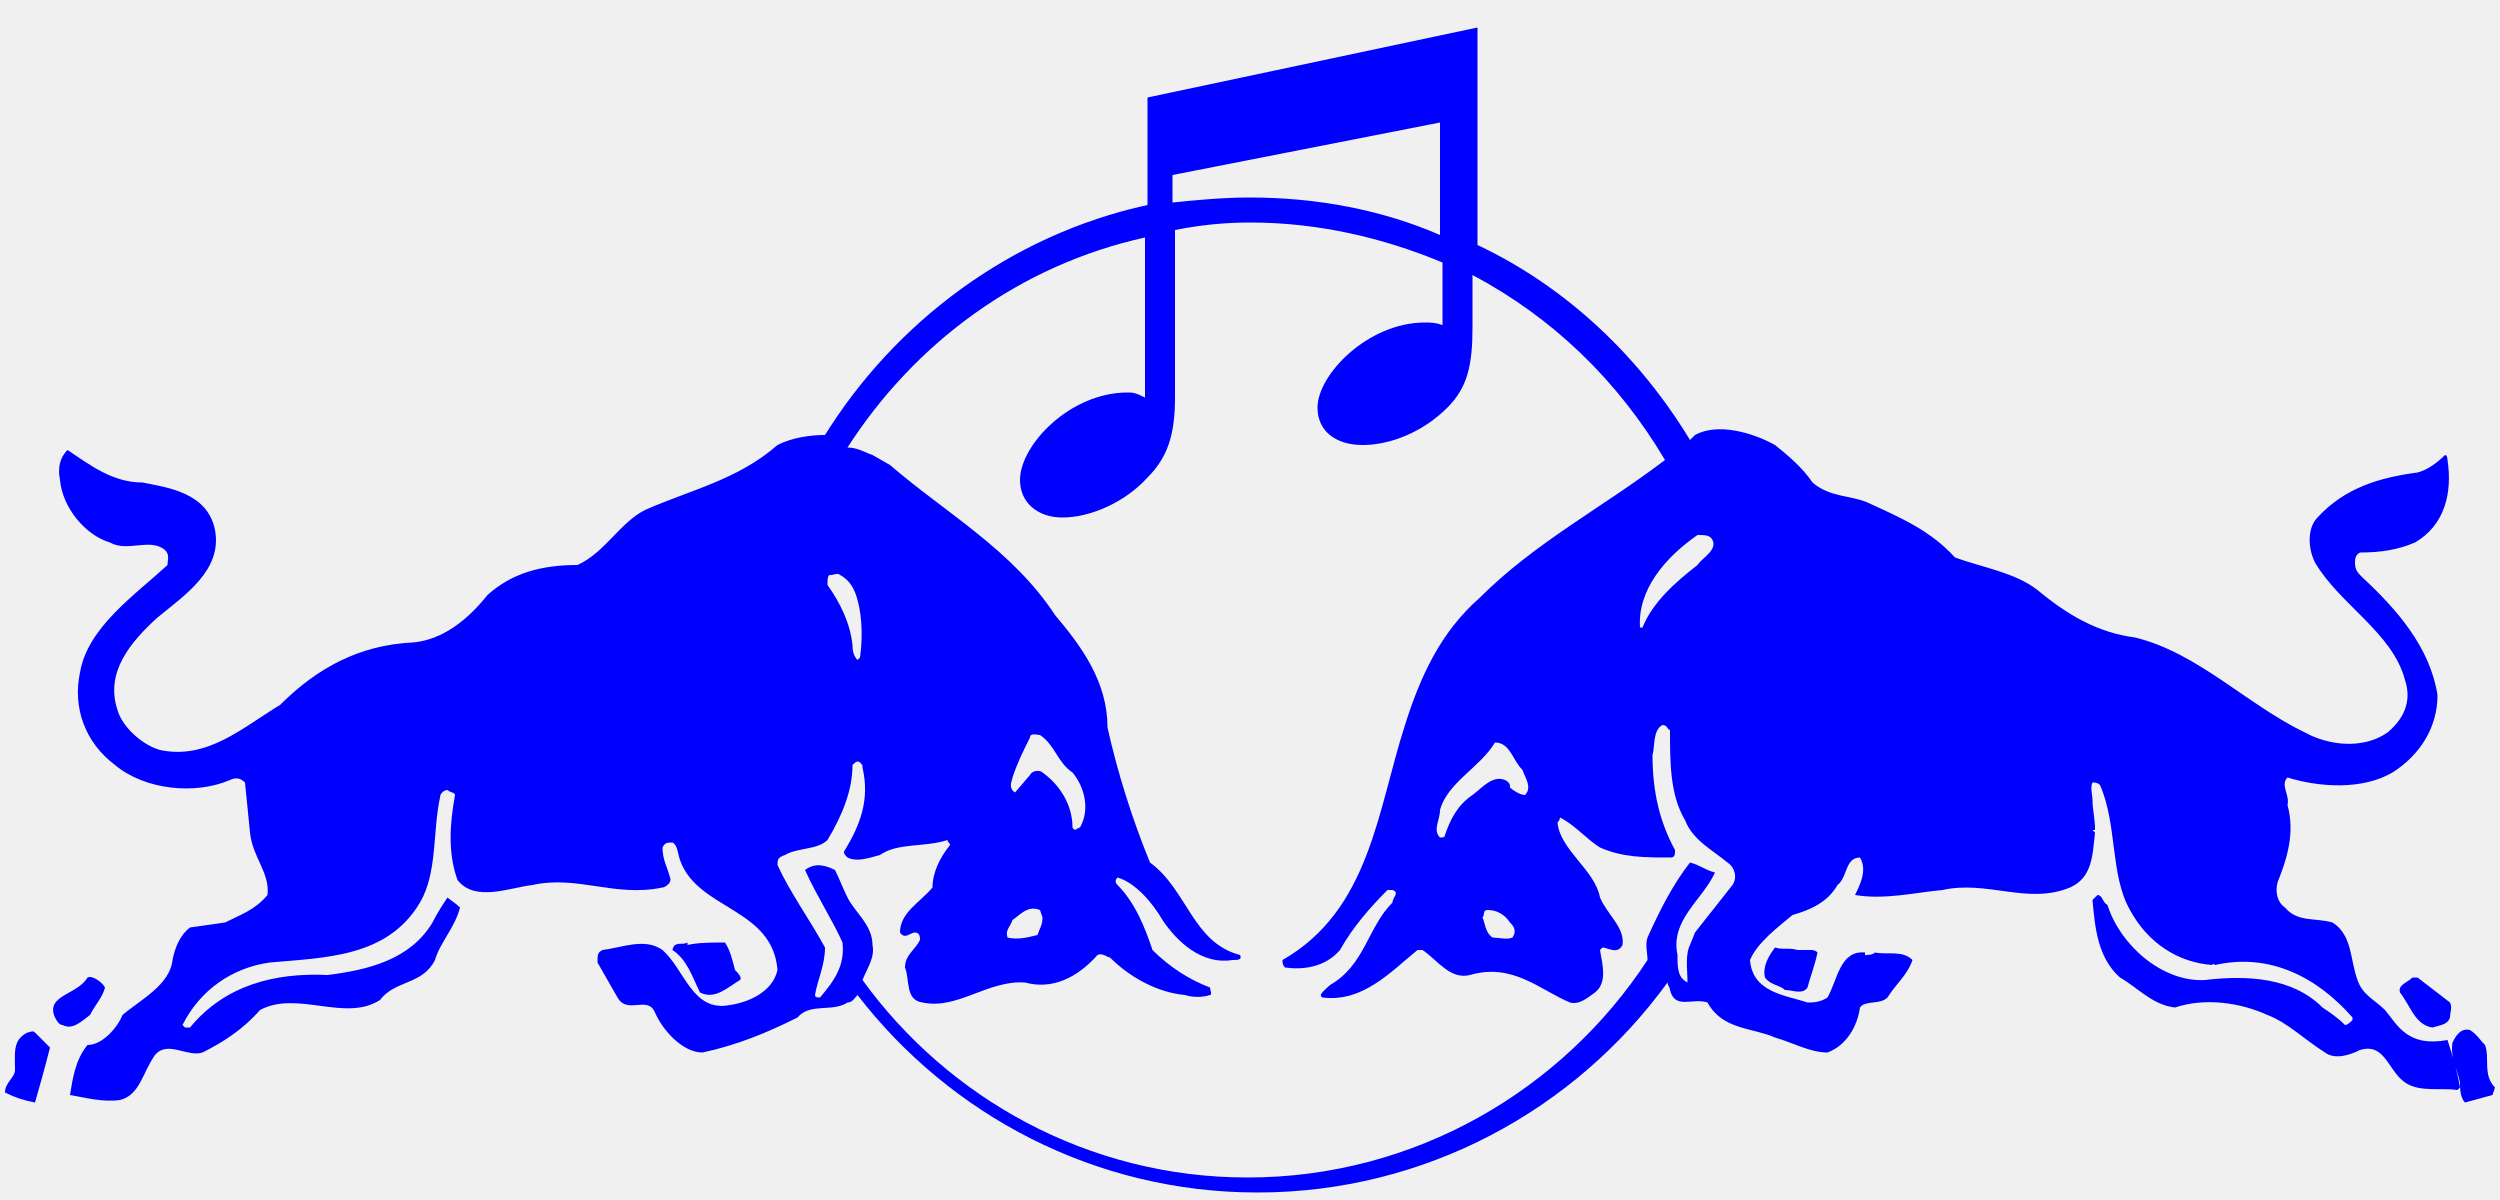
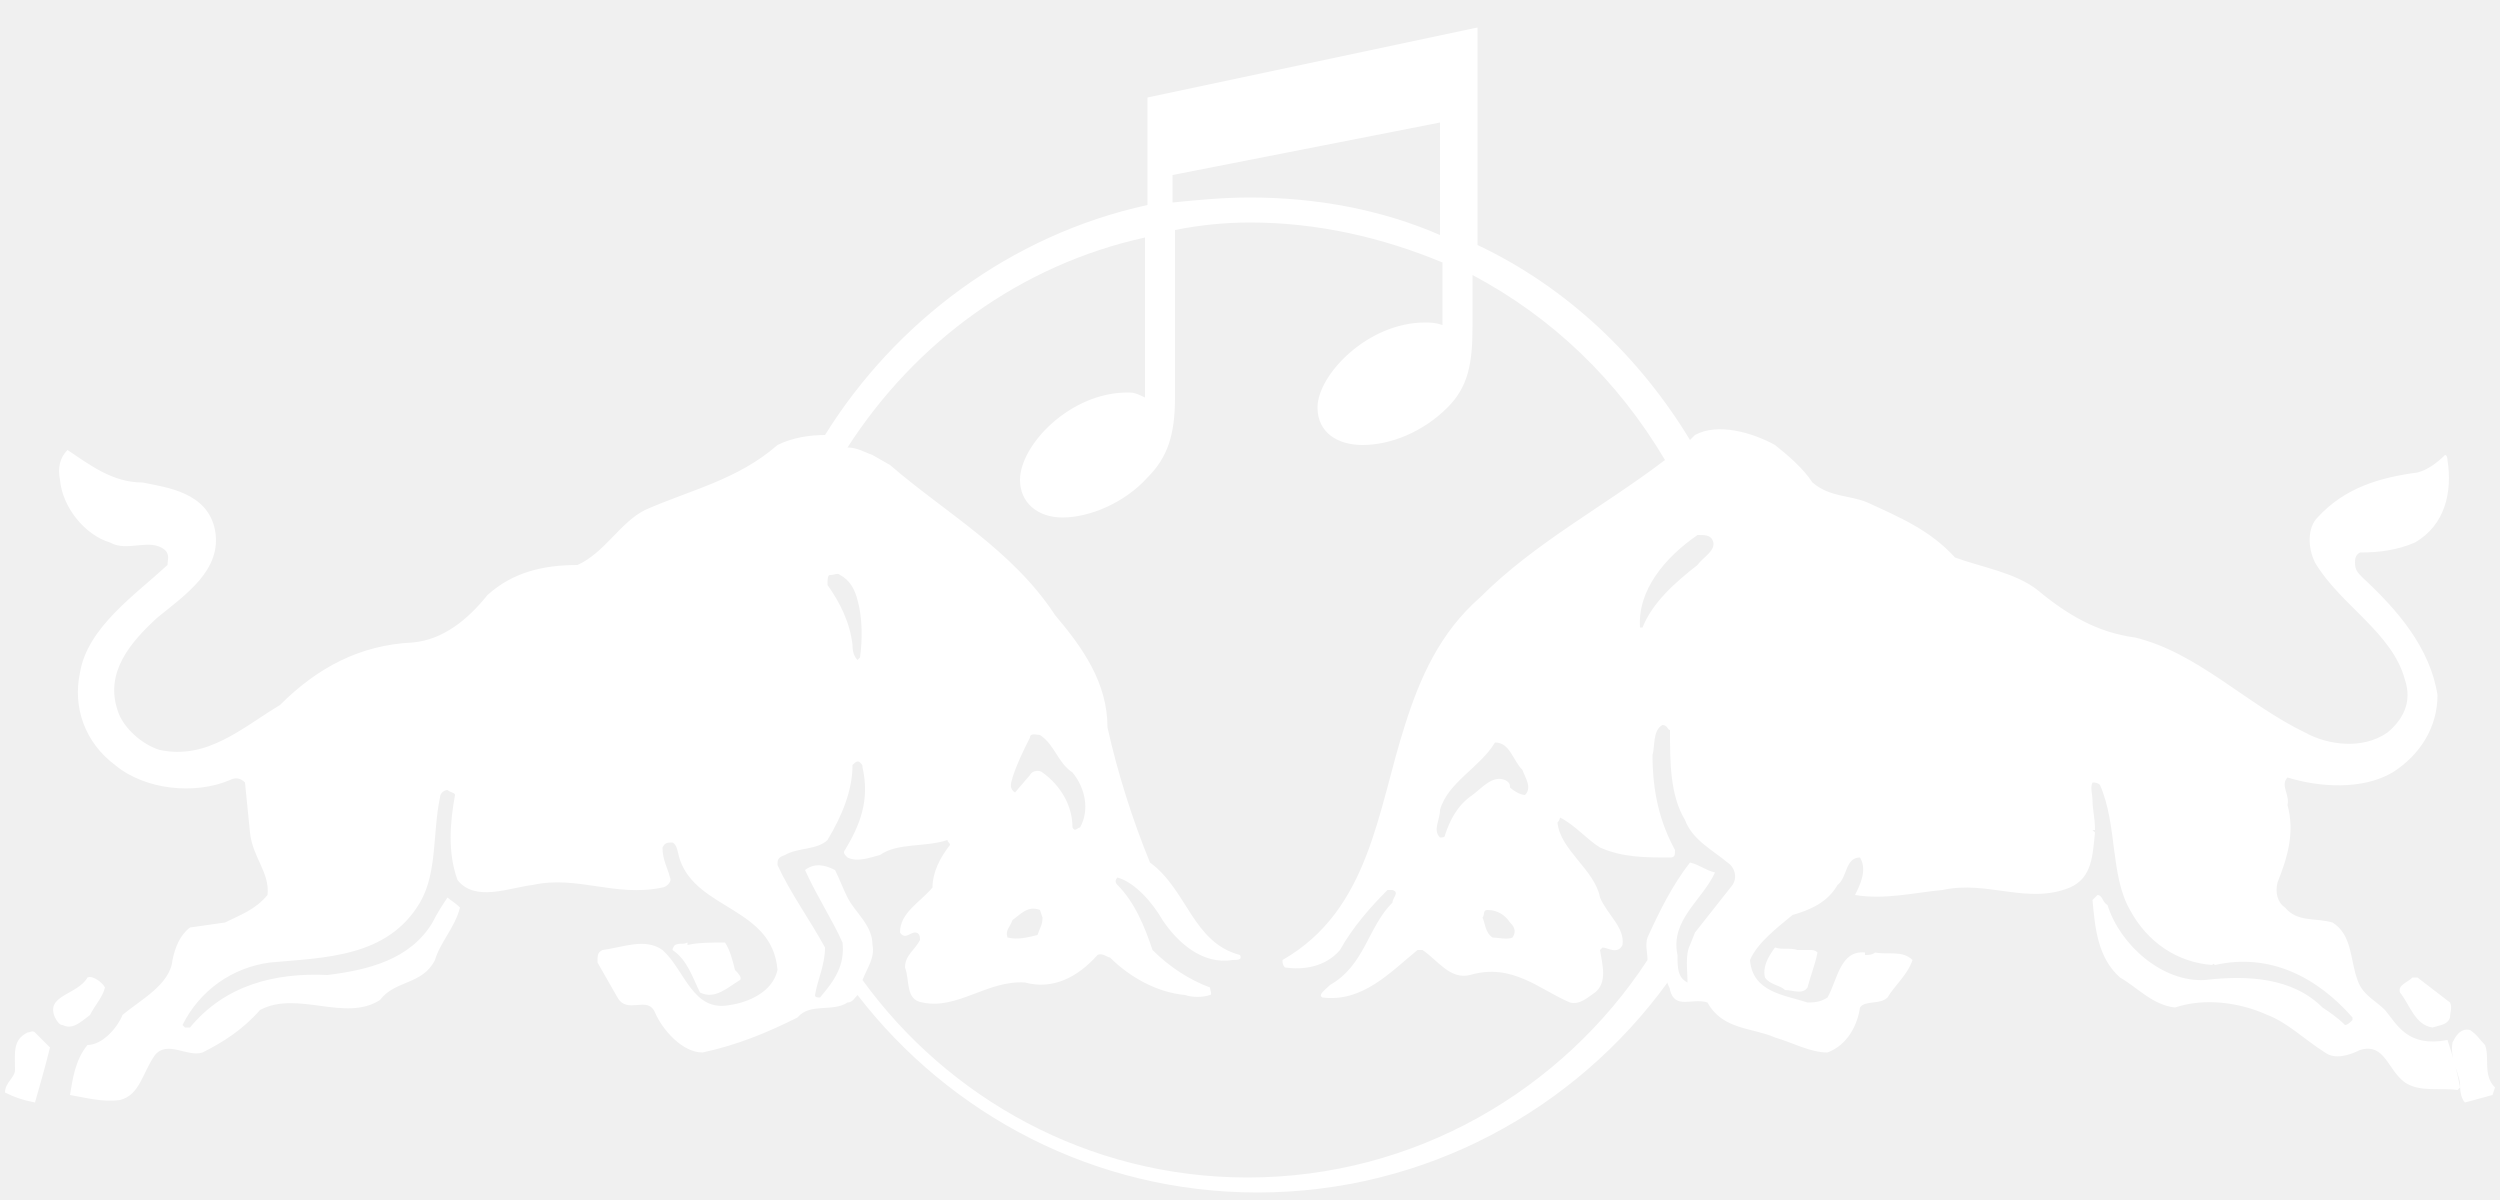
<svg xmlns="http://www.w3.org/2000/svg" version="1.1" xml:space="preserve" viewBox="0 0 100 48" stroke-linejoin="round" class="ng-scope">
-   <path fill="blue" d="M95.4 40.4C95 40 94.5 39.8 94.3 39.2 94 38.4 94.1 37.4 93.3 36.9 92.6 36.7 91.9 36.9 91.4 36.3 91.1 36.1 91 35.7 91.1 35.3 91.5 34.3 91.8 33.3 91.5 32.2 91.6 31.8 91.2 31.4 91.5 31.1 92.8 31.5 94.5 31.6 95.7 30.9 96.8 30.2 97.5 29.1 97.5 27.8 97.2 25.9 95.9 24.4 94.5 23.1 94.3 22.9 94.2 22.8 94.2 22.5 94.2 22.4 94.2 22.2 94.4 22.1 95.2 22.1 95.9 22 96.6 21.7 97.8 21 98.1 19.7 97.9 18.4 97.9 18.4 97.9 18.2 97.8 18.2 97.5 18.5 97.1 18.8 96.7 18.9 95.2 19.1 93.8 19.5 92.7 20.7 92.3 21.1 92.3 21.9 92.6 22.5 93.6 24.2 95.7 25.3 96.2 27.2 96.5 28.1 96.1 28.8 95.5 29.3 94.5 30 93.1 29.8 92.2 29.3 89.9 28.2 87.9 26.1 85.4 25.5 83.9 25.3 82.7 24.6 81.5 23.6 80.6 22.9 79.3 22.7 78.2 22.3 77.2 21.2 76 20.7 74.7 20.1 74 19.8 73.2 19.9 72.5 19.3 72.1 18.7 71.5 18.2 71 17.8 70.1 17.3 68.7 16.9 67.8 17.4 67.7 17.5 67.6 17.6 67.6 17.6 65.6 14.3 62.7 11.5 59.1 9.8L59.1 1.1 45.9 3.9 45.9 8.2C40.4 9.4 35.8 12.9 33 17.4 32.4 17.4 31.7 17.5 31.1 17.8 29.5 19.2 27.6 19.6 25.8 20.4 24.8 20.9 24.2 22.1 23.1 22.6 21.7 22.6 20.5 22.9 19.5 23.8 18.7 24.8 17.7 25.6 16.5 25.7 14.4 25.8 12.7 26.7 11.2 28.2 9.7 29.1 8.3 30.4 6.4 30 5.7 29.8 4.9 29.1 4.7 28.4 4.2 26.9 5.2 25.7 6.3 24.7 7.4 23.8 8.9 22.8 8.6 21.2 8.3 19.7 6.7 19.5 5.7 19.3 4.5 19.3 3.6 18.6 2.7 18 2.4 18.3 2.3 18.7 2.4 19.2 2.5 20.3 3.4 21.4 4.4 21.7 5.1 22.1 6 21.5 6.6 22 6.8 22.2 6.7 22.4 6.7 22.6 5.4 23.8 3.5 25.1 3.2 26.9 2.9 28.3 3.4 29.7 4.6 30.6 5.8 31.6 7.8 31.8 9.2 31.2 9.4 31.1 9.6 31.1 9.8 31.3L10 33.3C10.1 34.3 10.8 34.9 10.7 35.8 10.2 36.4 9.6 36.6 9 36.9L7.6 37.1C7.2 37.4 7 37.9 6.9 38.4 6.8 39.4 5.6 40 4.9 40.6 4.7 41.1 4.1 41.8 3.5 41.8 3 42.4 2.9 43.2 2.8 43.8 3.4 43.9 4.1 44.1 4.8 44 5.6 43.8 5.7 42.9 6.2 42.2 6.7 41.6 7.5 42.3 8.1 42.1 8.9 41.7 9.7 41.2 10.4 40.4 11.9 39.6 13.8 40.9 15.2 40 15.8 39.2 16.9 39.4 17.4 38.4 17.6 37.7 18.2 37.1 18.4 36.3 18.2 36.1 18 36 17.9 35.9 17.7 36.2 17.5 36.5 17.3 36.9 16.4 38.4 14.7 38.8 13.1 39 11 38.9 9 39.4 7.6 41.1L7.4 41.1C7.4 41.1 7.3 41 7.3 41 8 39.6 9.3 38.7 10.8 38.5 13 38.3 15.5 38.3 16.8 36.1 17.5 34.9 17.3 33.3 17.6 31.9 17.6 31.7 17.8 31.6 17.9 31.6 18 31.7 18.2 31.7 18.2 31.8 18 32.9 17.9 34.1 18.3 35.2 19 36.1 20.4 35.5 21.3 35.4 23.1 35 24.6 35.9 26.5 35.5 26.6 35.5 26.9 35.3 26.8 35.1 26.7 34.7 26.5 34.4 26.5 33.9 26.6 33.7 26.7 33.7 26.9 33.7 27.1 33.8 27.1 34.1 27.2 34.4 27.9 36.4 30.9 36.3 31.1 38.8 30.9 39.7 29.9 40.1 29.2 40.2 27.7 40.5 27.4 38.8 26.5 38 25.8 37.5 24.9 37.9 24.1 38 23.9 38.1 23.9 38.2 23.9 38.5L24.7 39.9C25.1 40.6 25.9 39.8 26.2 40.5 26.5 41.2 27.3 42.1 28.1 42.1 29.5 41.8 30.7 41.3 31.9 40.7 32.4 40.1 33.3 40.5 33.9 40.1 34.1 40.1 34.2 39.9 34.3 39.8 38 44.6 43.8 47.7 50.3 47.7 57 47.7 63 44.4 66.7 39.3 66.7 39.4 66.8 39.5 66.8 39.6 67 40.4 67.7 39.9 68.3 40.1 68.9 41.2 70.1 41.1 71 41.5 71.7 41.7 72.4 42.1 73.1 42.1 73.9 41.8 74.3 41 74.4 40.3 74.6 40 75.2 40.2 75.5 39.9 75.8 39.4 76.3 39 76.5 38.4 76.1 38 75.5 38.2 75 38.1 74.9 38.2 74.7 38.2 74.6 38.2L74.6 38.1C73.6 38 73.5 39.2 73.1 39.9 72.8 40.1 72.5 40.1 72.3 40.1 71.4 39.8 70.1 39.7 70 38.4 70.3 37.7 71.1 37.1 71.7 36.6 72.4 36.4 73.1 36.1 73.5 35.4 73.9 35.1 73.8 34.3 74.4 34.3 74.7 34.8 74.4 35.4 74.2 35.8 75.4 36 76.6 35.7 77.7 35.6 79.5 35.2 81.1 36.2 82.8 35.5 83.7 35.1 83.7 34.2 83.8 33.3L83.7 33.2 83.8 33.2C83.8 32.7 83.7 32.4 83.7 32 83.7 31.8 83.6 31.5 83.7 31.3 83.8 31.3 83.9 31.3 84 31.4 84.7 33 84.4 35 85.2 36.4 85.9 37.7 87.1 38.5 88.5 38.6 88.5 38.6 88.5 38.5 88.6 38.6 90.8 38.1 92.7 39.1 94.1 40.7L94.1 40.8C94 40.9 93.9 41 93.8 41 93.5 40.7 93.2 40.5 92.9 40.3 91.7 39.1 89.9 39 88.2 39.2 86.5 39.3 84.8 37.8 84.3 36.2 84.1 36.1 84.1 35.8 83.9 35.8 83.8 35.9 83.8 35.9 83.7 36 83.8 37.1 83.9 38.3 84.8 39.1 85.5 39.5 86.1 40.2 87 40.3 88.2 39.9 89.6 40.1 90.7 40.6 91.5 40.9 92.2 41.6 93 42.1 93.4 42.4 94 42.2 94.4 42 95.4 41.7 95.5 42.8 96.2 43.3 96.8 43.7 97.6 43.5 98.3 43.6L98.4 43.5C98.3 42.9 98.1 42.2 97.9 41.6 96.3 41.9 95.9 41 95.4 40.4M67.9 21.4C68.2 21.4 68.4 21.4 68.5 21.6 68.7 22 68.1 22.3 67.9 22.6 67 23.3 66.1 24.1 65.7 25.1L65.6 25.1C65.5 23.6 66.6 22.3 67.9 21.4M46.9 7L57.6 4.9 57.6 9.4C55.3 8.4 52.7 7.9 50 7.9 48.9 7.9 47.9 8 46.9 8.1ZM33.2 23C33.4 23 33.5 22.9 33.6 23 34 23.2 34.2 23.6 34.3 24 34.5 24.7 34.5 25.6 34.4 26.3L34.3 26.4C34.1 26.2 34.1 25.9 34.1 25.8 34 24.9 33.6 24.1 33.1 23.4 33.1 23.2 33.1 23 33.2 23M69.3 35.4L67.8 37.3 67.6 37.8C67.4 38.2 67.5 38.8 67.5 39.3 67.1 39.1 67.1 38.7 67.1 38.2 66.8 36.8 68.1 36 68.6 34.9 68.2 34.8 68 34.6 67.6 34.5 66.9 35.4 66.4 36.4 65.9 37.5 65.8 37.8 65.9 38.1 65.9 38.4 62.5 43.6 56.6 47.1 49.9 47.1 43.5 47.1 37.9 43.9 34.5 39.2 34.7 38.7 35 38.3 34.9 37.8 34.9 37 34.2 36.5 33.9 35.9 33.7 35.5 33.6 35.2 33.4 34.8 33 34.6 32.6 34.5 32.2 34.8 32.7 35.9 33.3 36.8 33.7 37.7 33.8 38.6 33.4 39.2 32.8 39.9 32.7 39.9 32.6 39.9 32.6 39.8 32.7 39.2 33 38.6 33 37.9 32.4 36.8 31.6 35.7 31.1 34.6 31.1 34.4 31.1 34.3 31.4 34.2 31.9 33.9 32.7 34 33.1 33.6 33.7 32.6 34.1 31.6 34.1 30.6 34.2 30.5 34.3 30.4 34.4 30.5 34.5 30.6 34.5 30.6 34.5 30.7 34.8 32 34.4 33 33.8 34 33.7 34.1 33.8 34.2 33.9 34.3 34.3 34.5 34.8 34.3 35.2 34.2 35.9 33.7 37 33.9 37.9 33.6 37.9 33.7 38 33.7 38 33.8 37.6 34.3 37.3 34.9 37.3 35.5 36.8 36.1 36 36.5 36 37.3 36.2 37.6 36.4 37.3 36.6 37.3 36.8 37.3 36.8 37.5 36.8 37.6 36.6 38 36.2 38.2 36.2 38.7 36.4 39.2 36.2 40 36.9 40.1 38.3 40.4 39.5 39.2 41 39.3 42.1 39.6 43.1 39.1 43.9 38.2 44.1 38.1 44.3 38.3 44.4 38.3 45.2 39.1 46.3 39.7 47.4 39.8 47.7 39.9 48.1 39.9 48.4 39.8 48.5 39.8 48.4 39.6 48.4 39.5 47.6 39.2 46.8 38.7 46.1 38 45.8 37.1 45.4 36.1 44.7 35.4 44.6 35.3 44.6 35.2 44.7 35.1 45.4 35.3 46.1 36.1 46.5 36.8 47.1 37.7 48.1 38.6 49.3 38.4 49.5 38.4 49.7 38.4 49.6 38.2 47.7 37.7 47.5 35.6 46 34.5 45.3 32.8 44.7 30.9 44.3 29.1 44.3 27.3 43.3 25.9 42.2 24.6 40.5 22 37.8 20.5 35.6 18.6L34.9 18.2C34.6 18.1 34.3 17.9 33.9 17.9 36.6 13.7 40.8 10.6 45.8 9.5L45.8 15.9C45.4 15.7 45.3 15.7 45.1 15.7 42.8 15.7 40.8 17.8 40.8 19.2 40.8 20.1 41.5 20.7 42.5 20.7 43.6 20.7 45 20.1 45.9 19.1 46.7 18.3 47 17.4 47 15.9L47 9.2C48 9 49 8.9 50 8.9 52.7 8.9 55.3 9.5 57.7 10.5L57.7 13C57.4 12.9 57.2 12.9 57 12.9 54.7 12.9 52.7 15 52.7 16.3 52.7 17.3 53.5 17.8 54.5 17.8 55.6 17.8 56.9 17.3 57.9 16.3 58.7 15.5 58.9 14.6 58.9 13.1L58.9 11C62.1 12.7 64.7 15.2 66.6 18.4 64.1 20.3 61.4 21.7 59.2 23.9 57.6 25.3 56.8 27.1 56.2 29 55.1 32.4 54.8 36.4 51.3 38.4 51.3 38.5 51.3 38.6 51.4 38.7 52.1 38.8 53 38.7 53.6 38 54.1 37.1 54.8 36.3 55.5 35.6L55.7 35.6C56 35.7 55.7 35.9 55.7 36.1 54.7 37.1 54.6 38.6 53.2 39.4 53 39.6 52.7 39.8 52.9 39.9 54.5 40.1 55.6 38.9 56.7 38L56.9 38C57.5 38.4 58 39.2 58.8 39 60.5 38.5 61.6 39.6 62.8 40.1 63.2 40.2 63.5 39.9 63.8 39.7 64.3 39.3 64.1 38.6 64 38L64.1 37.9C64.3 37.9 64.7 38.2 64.9 37.8 65 37.1 64.3 36.6 64 35.9 63.8 34.8 62.4 34 62.3 32.9 62.4 32.8 62.4 32.7 62.4 32.7 63 33 63.5 33.6 64 33.9 64.9 34.3 65.8 34.3 66.8 34.3 67 34.3 67 34.2 67 34 66.4 32.9 66.1 31.7 66.1 30.2 66.2 29.9 66.1 29.2 66.5 29 66.7 29 66.7 29.2 66.8 29.2 66.8 30.5 66.8 31.8 67.4 32.8 67.7 33.6 68.5 34 69.1 34.5 69.4 34.7 69.5 35.1 69.3 35.4M41.7 30.9C41.6 30.8 41.3 30.8 41.2 31L40.6 31.7C40.3 31.5 40.5 31.2 40.5 31.1 40.7 30.5 40.9 30.1 41.2 29.5 41.2 29.3 41.5 29.4 41.6 29.4 42.2 29.8 42.3 30.5 42.9 30.9 43.4 31.5 43.6 32.4 43.2 33.1 43.1 33.1 43 33.3 42.9 33.1 42.9 32.2 42.4 31.4 41.7 30.9M40.5 36.8C40.8 36.6 41.1 36.2 41.6 36.4L41.7 36.7C41.7 37 41.6 37.1 41.5 37.4 41.1 37.5 40.7 37.6 40.3 37.5 40.2 37.2 40.4 37.1 40.5 36.8M60.4 31.5C60.4 31.4 60.4 31.3 60.2 31.2 59.7 31 59.3 31.5 58.9 31.8 58.3 32.2 58 32.8 57.8 33.4 57.8 33.5 57.7 33.5 57.6 33.5 57.3 33.2 57.6 32.8 57.6 32.4 57.9 31.3 59.2 30.7 59.8 29.7 60.4 29.7 60.5 30.4 60.9 30.8 61 31.1 61.3 31.5 61 31.8 60.8 31.8 60.5 31.6 60.4 31.5M60.5 37.5C60.3 37.6 59.9 37.5 59.7 37.5 59.4 37.3 59.4 36.9 59.3 36.7 59.4 36.6 59.3 36.4 59.5 36.4 59.9 36.4 60.2 36.6 60.4 36.9 60.5 37 60.7 37.2 60.5 37.5M29.6 39.2C29.7 39.1 29.5 38.9 29.4 38.8 29.3 38.4 29.2 38 29 37.7 28.5 37.7 27.9 37.7 27.5 37.8L27.5 37.7C27.3 37.8 27.2 37.7 27 37.8 26.9 37.9 26.9 38 26.9 38 27.5 38.4 27.7 39.1 28 39.7 28.6 40 29.1 39.5 29.6 39.2M72.4 38C72.2 38 72 38 71.9 38 71.6 37.9 71.3 38 71 37.9 70.7 38.3 70.5 38.7 70.6 39.1 70.8 39.4 71.2 39.4 71.4 39.6 71.7 39.6 72.1 39.8 72.3 39.5 72.4 39.1 72.6 38.6 72.7 38.1 72.6 38 72.5 38 72.4 38M2.5 41C2.9 41.2 3.2 40.9 3.6 40.6 3.8 40.2 4.1 39.9 4.2 39.5 4.1 39.3 3.7 39 3.5 39.1 3.1 39.8 1.8 39.8 2.2 40.7 2.3 40.9 2.4 41 2.5 41M96.7 39.1L96.5 39.1C96.3 39.3 95.9 39.4 96 39.7 96.4 40.2 96.6 41 97.3 41.1 97.6 41 97.9 41 98 40.7 98 40.5 98.1 40.3 98 40.1ZM1.1 41.3C0.5 41.6 0.6 42.1 0.6 42.8 0.6 43.1 0.2 43.3 0.2 43.7 0.6 43.9 0.9 44 1.4 44.1 1.6 43.4 1.8 42.7 2 41.9L1.4 41.3C1.3 41.2 1.2 41.3 1.1 41.3M99.4 41.8C99.2 41.6 99.1 41.4 98.8 41.2 98.4 41.1 98.2 41.5 98.1 41.7 98 42.3 98.3 42.8 98.4 43.3 98.4 43.5 98.4 43.9 98.6 44.1L99.7 43.8 99.8 43.5C99.3 43 99.6 42.3 99.4 41.8" class="bg-color-primary--svg main-nav-bg-color" />
+   <path fill="white" d="M95.4 40.4C95 40 94.5 39.8 94.3 39.2 94 38.4 94.1 37.4 93.3 36.9 92.6 36.7 91.9 36.9 91.4 36.3 91.1 36.1 91 35.7 91.1 35.3 91.5 34.3 91.8 33.3 91.5 32.2 91.6 31.8 91.2 31.4 91.5 31.1 92.8 31.5 94.5 31.6 95.7 30.9 96.8 30.2 97.5 29.1 97.5 27.8 97.2 25.9 95.9 24.4 94.5 23.1 94.3 22.9 94.2 22.8 94.2 22.5 94.2 22.4 94.2 22.2 94.4 22.1 95.2 22.1 95.9 22 96.6 21.7 97.8 21 98.1 19.7 97.9 18.4 97.9 18.4 97.9 18.2 97.8 18.2 97.5 18.5 97.1 18.8 96.7 18.9 95.2 19.1 93.8 19.5 92.7 20.7 92.3 21.1 92.3 21.9 92.6 22.5 93.6 24.2 95.7 25.3 96.2 27.2 96.5 28.1 96.1 28.8 95.5 29.3 94.5 30 93.1 29.8 92.2 29.3 89.9 28.2 87.9 26.1 85.4 25.5 83.9 25.3 82.7 24.6 81.5 23.6 80.6 22.9 79.3 22.7 78.2 22.3 77.2 21.2 76 20.7 74.7 20.1 74 19.8 73.2 19.9 72.5 19.3 72.1 18.7 71.5 18.2 71 17.8 70.1 17.3 68.7 16.9 67.8 17.4 67.7 17.5 67.6 17.6 67.6 17.6 65.6 14.3 62.7 11.5 59.1 9.8L59.1 1.1 45.9 3.9 45.9 8.2C40.4 9.4 35.8 12.9 33 17.4 32.4 17.4 31.7 17.5 31.1 17.8 29.5 19.2 27.6 19.6 25.8 20.4 24.8 20.9 24.2 22.1 23.1 22.6 21.7 22.6 20.5 22.9 19.5 23.8 18.7 24.8 17.7 25.6 16.5 25.7 14.4 25.8 12.7 26.7 11.2 28.2 9.7 29.1 8.3 30.4 6.4 30 5.7 29.8 4.9 29.1 4.7 28.4 4.2 26.9 5.2 25.7 6.3 24.7 7.4 23.8 8.9 22.8 8.6 21.2 8.3 19.7 6.7 19.5 5.7 19.3 4.5 19.3 3.6 18.6 2.7 18 2.4 18.3 2.3 18.7 2.4 19.2 2.5 20.3 3.4 21.4 4.4 21.7 5.1 22.1 6 21.5 6.6 22 6.8 22.2 6.7 22.4 6.7 22.6 5.4 23.8 3.5 25.1 3.2 26.9 2.9 28.3 3.4 29.7 4.6 30.6 5.8 31.6 7.8 31.8 9.2 31.2 9.4 31.1 9.6 31.1 9.8 31.3L10 33.3C10.1 34.3 10.8 34.9 10.7 35.8 10.2 36.4 9.6 36.6 9 36.9L7.6 37.1C7.2 37.4 7 37.9 6.9 38.4 6.8 39.4 5.6 40 4.9 40.6 4.7 41.1 4.1 41.8 3.5 41.8 3 42.4 2.9 43.2 2.8 43.8 3.4 43.9 4.1 44.1 4.8 44 5.6 43.8 5.7 42.9 6.2 42.2 6.7 41.6 7.5 42.3 8.1 42.1 8.9 41.7 9.7 41.2 10.4 40.4 11.9 39.6 13.8 40.9 15.2 40 15.8 39.2 16.9 39.4 17.4 38.4 17.6 37.7 18.2 37.1 18.4 36.3 18.2 36.1 18 36 17.9 35.9 17.7 36.2 17.5 36.5 17.3 36.9 16.4 38.4 14.7 38.8 13.1 39 11 38.9 9 39.4 7.6 41.1L7.4 41.1C7.4 41.1 7.3 41 7.3 41 8 39.6 9.3 38.7 10.8 38.5 13 38.3 15.5 38.3 16.8 36.1 17.5 34.9 17.3 33.3 17.6 31.9 17.6 31.7 17.8 31.6 17.9 31.6 18 31.7 18.2 31.7 18.2 31.8 18 32.9 17.9 34.1 18.3 35.2 19 36.1 20.4 35.5 21.3 35.4 23.1 35 24.6 35.9 26.5 35.5 26.6 35.5 26.9 35.3 26.8 35.1 26.7 34.7 26.5 34.4 26.5 33.9 26.6 33.7 26.7 33.7 26.9 33.7 27.1 33.8 27.1 34.1 27.2 34.4 27.9 36.4 30.9 36.3 31.1 38.8 30.9 39.7 29.9 40.1 29.2 40.2 27.7 40.5 27.4 38.8 26.5 38 25.8 37.5 24.9 37.9 24.1 38 23.9 38.1 23.9 38.2 23.9 38.5L24.7 39.9C25.1 40.6 25.9 39.8 26.2 40.5 26.5 41.2 27.3 42.1 28.1 42.1 29.5 41.8 30.7 41.3 31.9 40.7 32.4 40.1 33.3 40.5 33.9 40.1 34.1 40.1 34.2 39.9 34.3 39.8 38 44.6 43.8 47.7 50.3 47.7 57 47.7 63 44.4 66.7 39.3 66.7 39.4 66.8 39.5 66.8 39.6 67 40.4 67.7 39.9 68.3 40.1 68.9 41.2 70.1 41.1 71 41.5 71.7 41.7 72.4 42.1 73.1 42.1 73.9 41.8 74.3 41 74.4 40.3 74.6 40 75.2 40.2 75.5 39.9 75.8 39.4 76.3 39 76.5 38.4 76.1 38 75.5 38.2 75 38.1 74.9 38.2 74.7 38.2 74.6 38.2L74.6 38.1C73.6 38 73.5 39.2 73.1 39.9 72.8 40.1 72.5 40.1 72.3 40.1 71.4 39.8 70.1 39.7 70 38.4 70.3 37.7 71.1 37.1 71.7 36.6 72.4 36.4 73.1 36.1 73.5 35.4 73.9 35.1 73.8 34.3 74.4 34.3 74.7 34.8 74.4 35.4 74.2 35.8 75.4 36 76.6 35.7 77.7 35.6 79.5 35.2 81.1 36.2 82.8 35.5 83.7 35.1 83.7 34.2 83.8 33.3L83.7 33.2 83.8 33.2C83.8 32.7 83.7 32.4 83.7 32 83.7 31.8 83.6 31.5 83.7 31.3 83.8 31.3 83.9 31.3 84 31.4 84.7 33 84.4 35 85.2 36.4 85.9 37.7 87.1 38.5 88.5 38.6 88.5 38.6 88.5 38.5 88.6 38.6 90.8 38.1 92.7 39.1 94.1 40.7L94.1 40.8C94 40.9 93.9 41 93.8 41 93.5 40.7 93.2 40.5 92.9 40.3 91.7 39.1 89.9 39 88.2 39.2 86.5 39.3 84.8 37.8 84.3 36.2 84.1 36.1 84.1 35.8 83.9 35.8 83.8 35.9 83.8 35.9 83.7 36 83.8 37.1 83.9 38.3 84.8 39.1 85.5 39.5 86.1 40.2 87 40.3 88.2 39.9 89.6 40.1 90.7 40.6 91.5 40.9 92.2 41.6 93 42.1 93.4 42.4 94 42.2 94.4 42 95.4 41.7 95.5 42.8 96.2 43.3 96.8 43.7 97.6 43.5 98.3 43.6L98.4 43.5C98.3 42.9 98.1 42.2 97.9 41.6 96.3 41.9 95.9 41 95.4 40.4M67.9 21.4C68.2 21.4 68.4 21.4 68.5 21.6 68.7 22 68.1 22.3 67.9 22.6 67 23.3 66.1 24.1 65.7 25.1L65.6 25.1C65.5 23.6 66.6 22.3 67.9 21.4M46.9 7L57.6 4.9 57.6 9.4C55.3 8.4 52.7 7.9 50 7.9 48.9 7.9 47.9 8 46.9 8.1ZM33.2 23C33.4 23 33.5 22.9 33.6 23 34 23.2 34.2 23.6 34.3 24 34.5 24.7 34.5 25.6 34.4 26.3L34.3 26.4C34.1 26.2 34.1 25.9 34.1 25.8 34 24.9 33.6 24.1 33.1 23.4 33.1 23.2 33.1 23 33.2 23M69.3 35.4L67.8 37.3 67.6 37.8C67.4 38.2 67.5 38.8 67.5 39.3 67.1 39.1 67.1 38.7 67.1 38.2 66.8 36.8 68.1 36 68.6 34.9 68.2 34.8 68 34.6 67.6 34.5 66.9 35.4 66.4 36.4 65.9 37.5 65.8 37.8 65.9 38.1 65.9 38.4 62.5 43.6 56.6 47.1 49.9 47.1 43.5 47.1 37.9 43.9 34.5 39.2 34.7 38.7 35 38.3 34.9 37.8 34.9 37 34.2 36.5 33.9 35.9 33.7 35.5 33.6 35.2 33.4 34.8 33 34.6 32.6 34.5 32.2 34.8 32.7 35.9 33.3 36.8 33.7 37.7 33.8 38.6 33.4 39.2 32.8 39.9 32.7 39.9 32.6 39.9 32.6 39.8 32.7 39.2 33 38.6 33 37.9 32.4 36.8 31.6 35.7 31.1 34.6 31.1 34.4 31.1 34.3 31.4 34.2 31.9 33.9 32.7 34 33.1 33.6 33.7 32.6 34.1 31.6 34.1 30.6 34.2 30.5 34.3 30.4 34.4 30.5 34.5 30.6 34.5 30.6 34.5 30.7 34.8 32 34.4 33 33.8 34 33.7 34.1 33.8 34.2 33.9 34.3 34.3 34.5 34.8 34.3 35.2 34.2 35.9 33.7 37 33.9 37.9 33.6 37.9 33.7 38 33.7 38 33.8 37.6 34.3 37.3 34.9 37.3 35.5 36.8 36.1 36 36.5 36 37.3 36.2 37.6 36.4 37.3 36.6 37.3 36.8 37.3 36.8 37.5 36.8 37.6 36.6 38 36.2 38.2 36.2 38.7 36.4 39.2 36.2 40 36.9 40.1 38.3 40.4 39.5 39.2 41 39.3 42.1 39.6 43.1 39.1 43.9 38.2 44.1 38.1 44.3 38.3 44.4 38.3 45.2 39.1 46.3 39.7 47.4 39.8 47.7 39.9 48.1 39.9 48.4 39.8 48.5 39.8 48.4 39.6 48.4 39.5 47.6 39.2 46.8 38.7 46.1 38 45.8 37.1 45.4 36.1 44.7 35.4 44.6 35.3 44.6 35.2 44.7 35.1 45.4 35.3 46.1 36.1 46.5 36.8 47.1 37.7 48.1 38.6 49.3 38.4 49.5 38.4 49.7 38.4 49.6 38.2 47.7 37.7 47.5 35.6 46 34.5 45.3 32.8 44.7 30.9 44.3 29.1 44.3 27.3 43.3 25.9 42.2 24.6 40.5 22 37.8 20.5 35.6 18.6L34.9 18.2C34.6 18.1 34.3 17.9 33.9 17.9 36.6 13.7 40.8 10.6 45.8 9.5L45.8 15.9C45.4 15.7 45.3 15.7 45.1 15.7 42.8 15.7 40.8 17.8 40.8 19.2 40.8 20.1 41.5 20.7 42.5 20.7 43.6 20.7 45 20.1 45.9 19.1 46.7 18.3 47 17.4 47 15.9L47 9.2C48 9 49 8.9 50 8.9 52.7 8.9 55.3 9.5 57.7 10.5L57.7 13C57.4 12.9 57.2 12.9 57 12.9 54.7 12.9 52.7 15 52.7 16.3 52.7 17.3 53.5 17.8 54.5 17.8 55.6 17.8 56.9 17.3 57.9 16.3 58.7 15.5 58.9 14.6 58.9 13.1L58.9 11C62.1 12.7 64.7 15.2 66.6 18.4 64.1 20.3 61.4 21.7 59.2 23.9 57.6 25.3 56.8 27.1 56.2 29 55.1 32.4 54.8 36.4 51.3 38.4 51.3 38.5 51.3 38.6 51.4 38.7 52.1 38.8 53 38.7 53.6 38 54.1 37.1 54.8 36.3 55.5 35.6L55.7 35.6C56 35.7 55.7 35.9 55.7 36.1 54.7 37.1 54.6 38.6 53.2 39.4 53 39.6 52.7 39.8 52.9 39.9 54.5 40.1 55.6 38.9 56.7 38L56.9 38C57.5 38.4 58 39.2 58.8 39 60.5 38.5 61.6 39.6 62.8 40.1 63.2 40.2 63.5 39.9 63.8 39.7 64.3 39.3 64.1 38.6 64 38L64.1 37.9C64.3 37.9 64.7 38.2 64.9 37.8 65 37.1 64.3 36.6 64 35.9 63.8 34.8 62.4 34 62.3 32.9 62.4 32.8 62.4 32.7 62.4 32.7 63 33 63.5 33.6 64 33.9 64.9 34.3 65.8 34.3 66.8 34.3 67 34.3 67 34.2 67 34 66.4 32.9 66.1 31.7 66.1 30.2 66.2 29.9 66.1 29.2 66.5 29 66.7 29 66.7 29.2 66.8 29.2 66.8 30.5 66.8 31.8 67.4 32.8 67.7 33.6 68.5 34 69.1 34.5 69.4 34.7 69.5 35.1 69.3 35.4M41.7 30.9C41.6 30.8 41.3 30.8 41.2 31L40.6 31.7C40.3 31.5 40.5 31.2 40.5 31.1 40.7 30.5 40.9 30.1 41.2 29.5 41.2 29.3 41.5 29.4 41.6 29.4 42.2 29.8 42.3 30.5 42.9 30.9 43.4 31.5 43.6 32.4 43.2 33.1 43.1 33.1 43 33.3 42.9 33.1 42.9 32.2 42.4 31.4 41.7 30.9M40.5 36.8C40.8 36.6 41.1 36.2 41.6 36.4L41.7 36.7C41.7 37 41.6 37.1 41.5 37.4 41.1 37.5 40.7 37.6 40.3 37.5 40.2 37.2 40.4 37.1 40.5 36.8M60.4 31.5C60.4 31.4 60.4 31.3 60.2 31.2 59.7 31 59.3 31.5 58.9 31.8 58.3 32.2 58 32.8 57.8 33.4 57.8 33.5 57.7 33.5 57.6 33.5 57.3 33.2 57.6 32.8 57.6 32.4 57.9 31.3 59.2 30.7 59.8 29.7 60.4 29.7 60.5 30.4 60.9 30.8 61 31.1 61.3 31.5 61 31.8 60.8 31.8 60.5 31.6 60.4 31.5M60.5 37.5C60.3 37.6 59.9 37.5 59.7 37.5 59.4 37.3 59.4 36.9 59.3 36.7 59.4 36.6 59.3 36.4 59.5 36.4 59.9 36.4 60.2 36.6 60.4 36.9 60.5 37 60.7 37.2 60.5 37.5M29.6 39.2C29.7 39.1 29.5 38.9 29.4 38.8 29.3 38.4 29.2 38 29 37.7 28.5 37.7 27.9 37.7 27.5 37.8L27.5 37.7C27.3 37.8 27.2 37.7 27 37.8 26.9 37.9 26.9 38 26.9 38 27.5 38.4 27.7 39.1 28 39.7 28.6 40 29.1 39.5 29.6 39.2M72.4 38C72.2 38 72 38 71.9 38 71.6 37.9 71.3 38 71 37.9 70.7 38.3 70.5 38.7 70.6 39.1 70.8 39.4 71.2 39.4 71.4 39.6 71.7 39.6 72.1 39.8 72.3 39.5 72.4 39.1 72.6 38.6 72.7 38.1 72.6 38 72.5 38 72.4 38M2.5 41C2.9 41.2 3.2 40.9 3.6 40.6 3.8 40.2 4.1 39.9 4.2 39.5 4.1 39.3 3.7 39 3.5 39.1 3.1 39.8 1.8 39.8 2.2 40.7 2.3 40.9 2.4 41 2.5 41M96.7 39.1L96.5 39.1C96.3 39.3 95.9 39.4 96 39.7 96.4 40.2 96.6 41 97.3 41.1 97.6 41 97.9 41 98 40.7 98 40.5 98.1 40.3 98 40.1ZM1.1 41.3C0.5 41.6 0.6 42.1 0.6 42.8 0.6 43.1 0.2 43.3 0.2 43.7 0.6 43.9 0.9 44 1.4 44.1 1.6 43.4 1.8 42.7 2 41.9L1.4 41.3C1.3 41.2 1.2 41.3 1.1 41.3M99.4 41.8C99.2 41.6 99.1 41.4 98.8 41.2 98.4 41.1 98.2 41.5 98.1 41.7 98 42.3 98.3 42.8 98.4 43.3 98.4 43.5 98.4 43.9 98.6 44.1L99.7 43.8 99.8 43.5C99.3 43 99.6 42.3 99.4 41.8" class="bg-color-primary--svg main-nav-bg-color" />
</svg>
